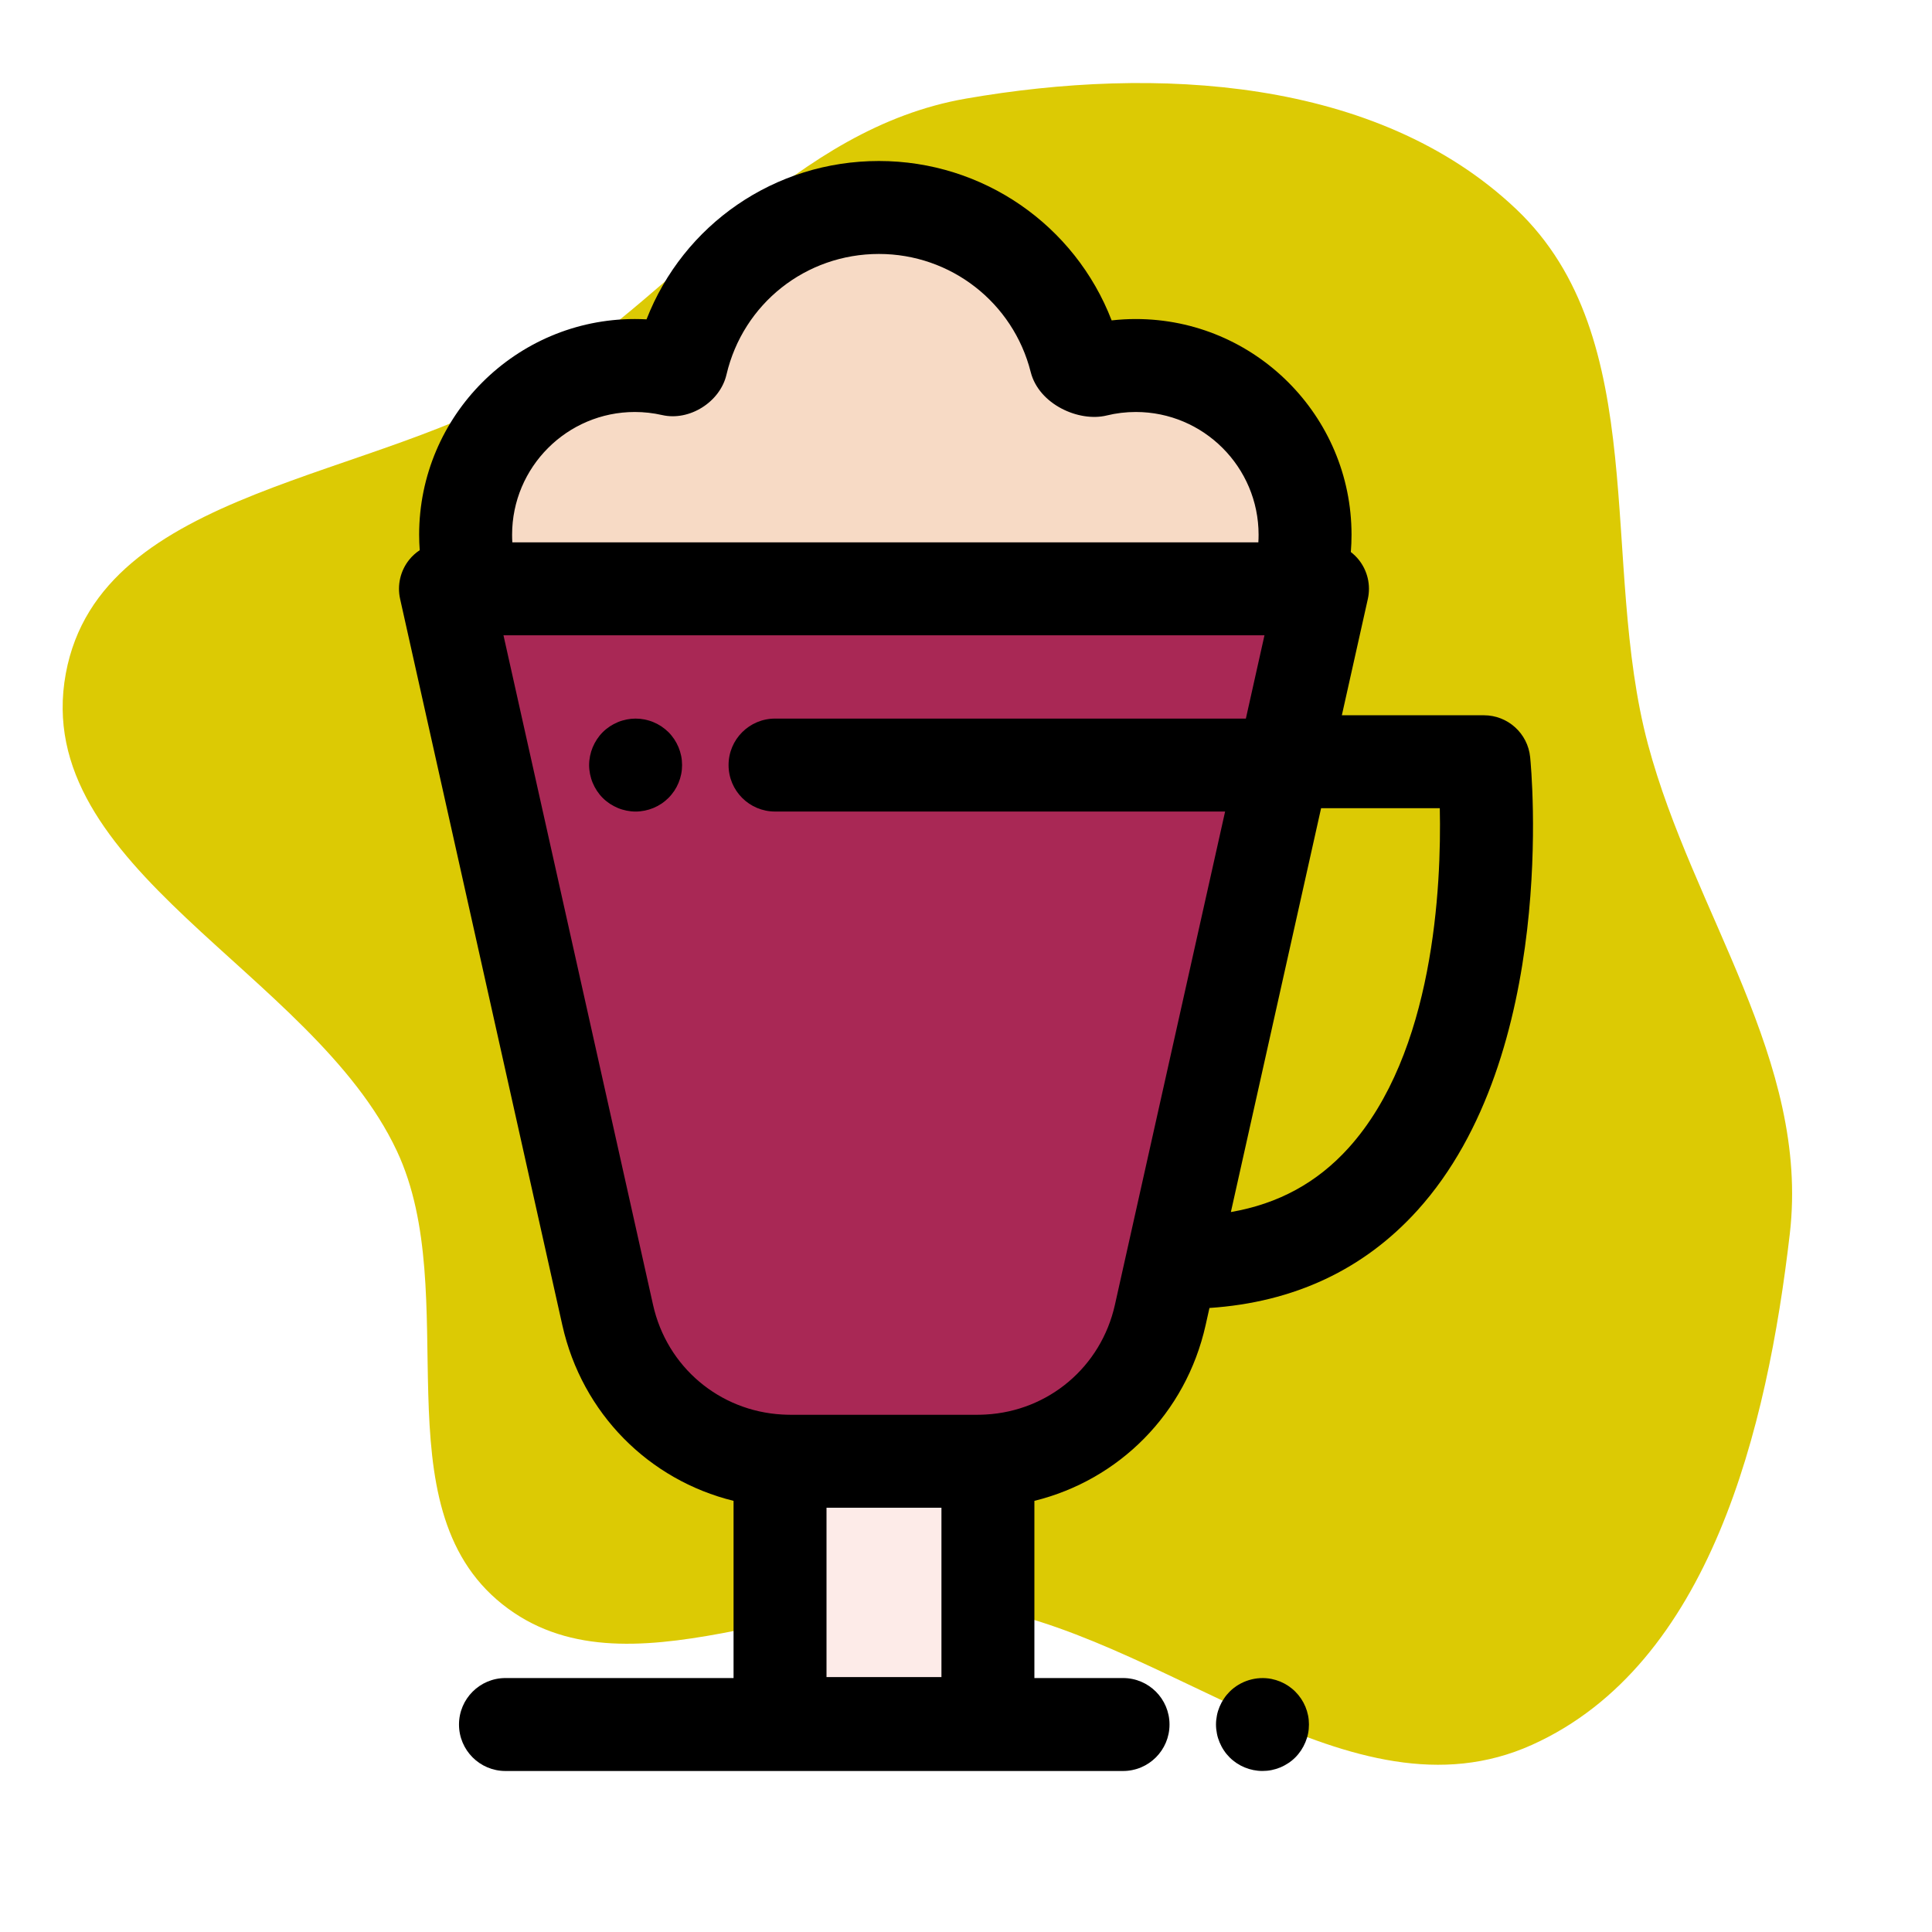
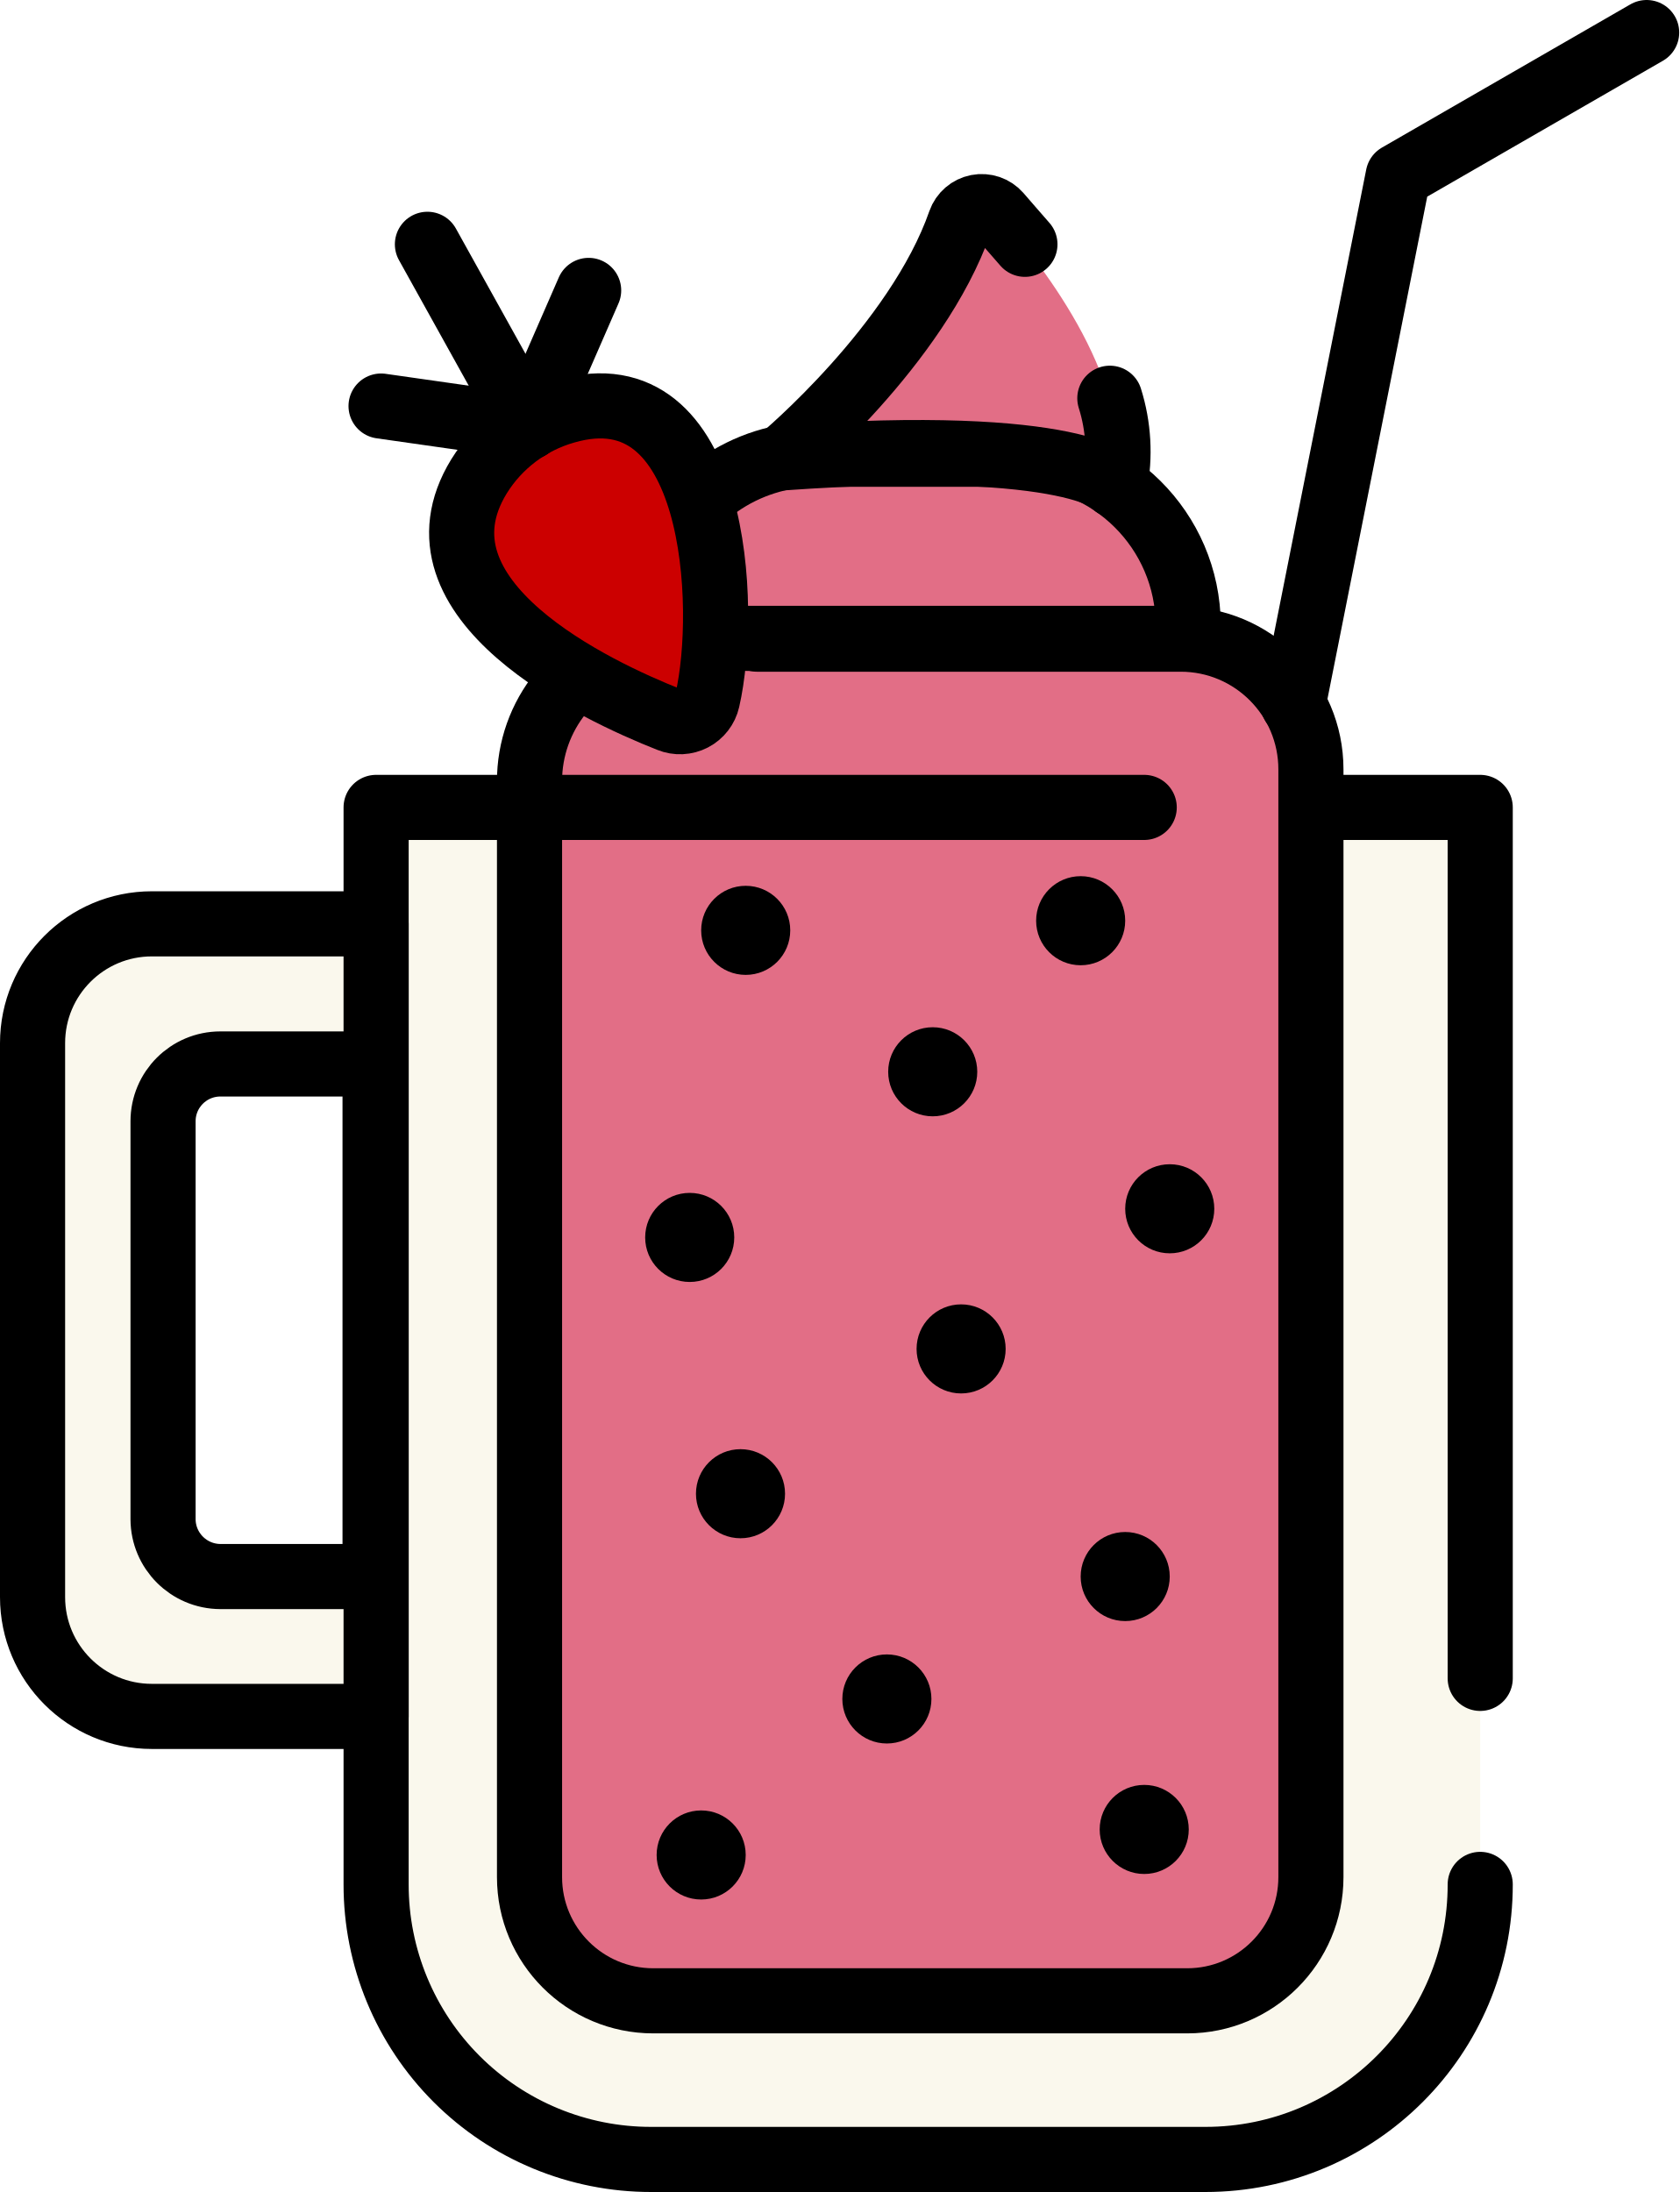
- <svg xmlns="http://www.w3.org/2000/svg" height="800px" width="800px" version="1.1" id="Layer_1" viewBox="-51.2 -51.2 614.40 614.40" xml:space="preserve" fill="#000000">
-   <g id="SVGRepo_bgCarrier" stroke-width="0">
-     <path transform="translate(-51.2, -51.2), scale(19.2)" d="M16,26.575C19.27,27.022,22.364,30.255,25.373,28.901C28.328,27.571,29.272,23.653,29.645,20.434C29.977,17.57,28.04,15.115,27.296,12.33C26.49,9.315,27.376,5.607,25.11,3.461C22.805,1.278,19.128,1.089,16,1.633C13.154,2.127,11.368,4.719,8.934,6.274C6.273,7.973,1.663,8.051,1.09,11.155C0.493,14.389,5.177,16.086,6.573,19.063C7.692,21.448,6.26,24.929,8.32,26.571C10.372,28.206,13.4,26.219,16,26.575" fill="#dcca04" strokewidth="0" />
-   </g>
-   <g id="SVGRepo_tracerCarrier" stroke-linecap="round" stroke-linejoin="round" />
-   <g id="SVGRepo_iconCarrier">
-     <path style="fill:#a92855;" d="M259.733,413.495h-59.636c-27.85,0-51.971-19.326-58.043-46.509L90.466,136.051h278.9 l-51.588,230.936C311.705,394.167,287.583,413.495,259.733,413.495z" />
-     <path style="fill:#fdebe8;" d="M259.733,413.495h-59.636c-1.086,0-2.164-0.04-3.237-0.098v83.509h66.11v-83.509 C261.897,413.455,260.82,413.495,259.733,413.495z" />
-     <path style="fill:#f7dac5;" d="M361.002,136.051c1.821-5.401,2.822-11.178,2.822-17.194c0-29.724-24.096-53.822-53.82-53.822 c-4.415,0-8.704,0.535-12.808,1.54c-1.8,0.44-5.899-1.547-6.287-3.083c-7.074-27.991-32.41-48.712-62.601-48.712 c-30.58,0-56.184,21.255-62.873,49.796c-0.185,0.786-2.007,1.985-2.764,1.812c-3.852-0.879-7.859-1.351-11.978-1.351 c-29.724,0-53.82,24.096-53.82,53.822c0,6.015,1.002,11.793,2.822,17.194h261.309V136.051z" />
-     <path d="M150.927,206.886c-0.961,0-1.936-0.102-2.882-0.296c-0.946-0.192-1.877-0.471-2.764-0.841 c-0.887-0.369-1.744-0.829-2.557-1.36c-0.798-0.532-1.567-1.153-2.247-1.833c-0.68-0.68-1.301-1.448-1.833-2.248 c-0.532-0.798-0.99-1.67-1.36-2.555c-0.37-0.885-0.65-1.818-0.842-2.764s-0.296-1.921-0.296-2.882c0-0.959,0.103-1.936,0.296-2.897 c0.192-0.946,0.473-1.877,0.842-2.764s0.828-1.744,1.36-2.555c0.532-0.798,1.153-1.568,1.833-2.248 c0.68-0.68,1.434-1.286,2.247-1.831c0.798-0.532,1.67-0.992,2.557-1.361c0.887-0.37,1.818-0.649,2.764-0.841 c1.907-0.384,3.872-0.384,5.779,0c0.946,0.192,1.877,0.471,2.764,0.841c0.887,0.369,1.744,0.829,2.557,1.361 c0.798,0.545,1.552,1.151,2.247,1.831c0.68,0.68,1.286,1.448,1.833,2.248c0.532,0.813,0.99,1.67,1.36,2.555 c0.369,0.888,0.65,1.818,0.842,2.764c0.192,0.961,0.281,1.938,0.281,2.897c0,0.961-0.089,1.938-0.281,2.882 c-0.192,0.944-0.473,1.879-0.842,2.764c-0.37,0.885-0.828,1.757-1.36,2.555c-0.547,0.798-1.168,1.568-1.848,2.248 s-1.434,1.301-2.247,1.833c-0.798,0.531-1.655,0.99-2.542,1.36c-0.902,0.37-1.818,0.649-2.764,0.841 C152.863,206.782,151.902,206.886,150.927,206.886z" />
-     <path d="M435.405,189.553c-0.766-7.547-7.12-13.29-14.705-13.29h-45.174l8.264-36.99c0.978-4.378-0.086-8.963-2.891-12.464 c-0.743-0.928-1.593-1.744-2.517-2.456c0.146-1.824,0.222-3.658,0.222-5.495c0-37.827-30.774-68.6-68.602-68.6 c-2.572,0-5.139,0.145-7.686,0.43C290.637,20.416,261.443,0,228.308,0c-33.202,0-62.167,20.213-73.902,50.357 c-1.237-0.068-2.474-0.101-3.713-0.101c-37.827,0-68.602,30.774-68.602,68.6c0,1.642,0.069,3.278,0.186,4.91 c-1.249,0.832-2.387,1.845-3.346,3.042c-2.805,3.5-3.869,8.086-2.891,12.464l51.588,230.936 c6.284,28.135,27.584,49.274,54.451,55.882v56.349h-72.532c-8.163,0-14.78,6.618-14.78,14.78c0,8.162,6.617,14.78,14.78,14.78 h196.393c8.163,0,14.78-6.619,14.78-14.78c0-8.162-6.617-14.78-14.78-14.78H277.75v-56.349 c26.867-6.608,48.167-27.747,54.451-55.882l1.219-5.455c26.873-1.796,49.113-12.208,66.169-31.08 C444.411,284.079,435.794,193.39,435.405,189.553z M150.693,79.817c2.915,0,5.838,0.331,8.682,0.978 c8.664,1.991,18.417-4.146,20.45-12.847c5.297-22.602,25.234-38.388,48.483-38.388c22.834,0,42.683,15.444,48.272,37.558 c2.6,10.284,15.325,15.964,24.136,13.816c3.023-0.742,6.147-1.117,9.289-1.117c21.527,0,39.042,17.514,39.042,39.04 c0,0.807-0.025,1.611-0.074,2.414H111.727c-0.05-0.803-0.074-1.607-0.074-2.414C111.652,97.331,129.166,79.817,150.693,79.817z M211.64,428.275h36.55v53.851h-36.55V428.275z M262.245,398.638c-0.024,0-0.046-0.001-0.068,0c-0.81,0.043-1.623,0.077-2.442,0.077 h-59.636c-0.82,0-1.633-0.033-2.443-0.077c-0.022-0.001-0.044,0-0.067,0c-19.986-1.091-36.696-15.117-41.109-34.874l-47.568-212.934 h242.008l-5.918,26.49H195.273c-8.163,0-14.78,6.619-14.78,14.78s6.617,14.78,14.78,14.78h143.126l-35.047,156.885 C298.939,383.52,282.23,397.547,262.245,398.638z M377.658,313.852c-9.982,11.047-22.318,17.777-37.423,20.392l28.688-128.421h37.75 C407.212,230.528,404.887,283.724,377.658,313.852z" />
-     <path d="M350.281,511.991c-3.902,0-7.7-1.568-10.45-4.317c-0.68-0.68-1.301-1.434-1.833-2.247c-0.532-0.798-0.99-1.67-1.36-2.557 c-0.37-0.887-0.665-1.816-0.842-2.762c-0.192-0.961-0.296-1.923-0.296-2.897c0-0.961,0.103-1.923,0.296-2.882 c0.177-0.947,0.473-1.879,0.842-2.764c0.369-0.888,0.828-1.744,1.36-2.542c0.532-0.814,1.153-1.568,1.833-2.248 c3.429-3.444,8.528-5.01,13.332-4.05c0.946,0.192,1.877,0.473,2.779,0.842c0.887,0.37,1.744,0.828,2.542,1.36 c0.813,0.547,1.567,1.153,2.247,1.848c0.68,0.68,1.301,1.434,1.848,2.248c0.532,0.798,0.99,1.654,1.36,2.542 c0.37,0.887,0.65,1.816,0.842,2.764c0.192,0.959,0.281,1.921,0.281,2.882c0,0.974-0.089,1.936-0.281,2.897 c-0.192,0.946-0.488,1.877-0.857,2.762c-0.37,0.888-0.828,1.746-1.36,2.557c-0.532,0.798-1.153,1.567-1.833,2.247 c-0.68,0.681-1.434,1.302-2.247,1.833c-0.798,0.532-1.655,0.99-2.542,1.36c-0.902,0.37-1.833,0.65-2.779,0.842 S351.241,511.991,350.281,511.991z" />
+ <svg xmlns="http://www.w3.org/2000/svg" viewBox="0 0 64.47 84.16">
+   <defs>
+     <style>.cls-1{fill:#faf8ed;}.cls-1,.cls-3,.cls-4,.cls-5,.cls-6,.cls-7{stroke:#000;stroke-linecap:round;stroke-width:2.5px;}.cls-1,.cls-4,.cls-6{stroke-linejoin:round;}.cls-2,.cls-3,.cls-4{fill:#e26e86;}.cls-3,.cls-5,.cls-7{stroke-miterlimit:10;}.cls-5{fill:#c00;}.cls-6,.cls-7{fill:none;}</style>
+   </defs>
+   <g id="Layer_2" data-name="Layer 2">
+     <g id="Layer_1-2" data-name="Layer 1">
+       <path class="cls-1" d="M56.83,72.35A10.55,10.55,0,0,1,46.28,82.91H25A10.55,10.55,0,0,1,14.44,72.35V31H56.83V64.44" />
+       <path class="cls-2" d="M25.75,24.54H45.33a5,5,0,0,1,5,5V72.07a4.75,4.75,0,0,1-4.75,4.75H25.08a4.75,4.75,0,0,1-4.75-4.75V30A5.42,5.42,0,0,1,25.75,24.54Z" />
+       <path class="cls-3" d="M29.06,24.54H45.33a5,5,0,0,1,5,5V72.07a4.75,4.75,0,0,1-4.75,4.75H25.08a4.75,4.75,0,0,1-4.75-4.75V30a5.37,5.37,0,0,1,1.21-3.41" />
+       <path class="cls-2" d="M31.35,17.44H39A6.58,6.58,0,0,1,45.62,24v0a.51.51,0,0,1-.51.51H25.28a.51.51,0,0,1-.51-.51v0A6.58,6.58,0,0,1,31.35,17.44Z" />
+       <path class="cls-3" d="M27.58,18.63a6.55,6.55,0,0,1,3.77-1.19H39A6.59,6.59,0,0,1,45.62,24h0a.51.51,0,0,1-.52.51H28.69" />
+       <path class="cls-2" d="M30,17.58s5.18-4.33,6.83-9.06a.88.88,0,0,1,1.49-.29c1.85,2.1,5.3,6.63,4.45,10.4C42.93,18.65,41.46,16.77,30,17.58Z" />
+       <path class="cls-4" d="M42.61,15.29a6.8,6.8,0,0,1,.19,3.34c.13,0-1.34-1.86-12.77-1.05,0,0,5.18-4.33,6.83-9.06a.88.88,0,0,1,1.49-.29c.29.33.61.71,1,1.15" />
+       <path class="cls-5" d="M25.7,27.63c-2.82-1.11-10.22-4.59-7.31-9.34a5.74,5.74,0,0,1,3.31-2.5c5.86-1.7,6.27,7.54,5.46,11.08A1.08,1.08,0,0,1,25.7,27.63Z" />
+       <polyline class="cls-6" points="14.63 15.59 20.31 16.4 22.6 11.15" />
+       <line class="cls-6" x1="16.41" y1="9.38" x2="20.31" y2="16.4" />
+       <polyline class="cls-6" points="63.22 1.25 53.68 6.75 49.65 27.04" />
+       <path class="cls-1" d="M5.83,35.47a4.58,4.58,0,0,0-4.58,4.58V61.32A4.58,4.58,0,0,0,5.83,65.9h8.61V35.47ZM14.4,60.53H8.46a2.21,2.21,0,0,1-2.2-2.2V43.05a2.2,2.2,0,0,1,2.2-2.2H14.4Z" />
+       <circle cx="28.63" cy="35.72" r="1.71" />
+       <circle cx="35.81" cy="41.15" r="1.71" />
+       <circle cx="41.49" cy="35.35" r="1.71" />
+       <circle cx="44.91" cy="46.41" r="1.71" />
+       <circle cx="36.9" cy="51.79" r="1.71" />
+       <circle cx="26.48" cy="47.51" r="1.71" />
+       <circle cx="28.43" cy="57.35" r="1.71" />
+       <circle cx="34.05" cy="65.23" r="1.71" />
+       <circle cx="43.2" cy="60.53" r="1.71" />
+       <circle cx="43.93" cy="70.24" r="1.71" />
+       <circle cx="26.92" cy="71.22" r="1.71" />
+       <line class="cls-7" x1="20.01" y1="31" x2="43.93" y2="31" />
+     </g>
  </g>
</svg>
